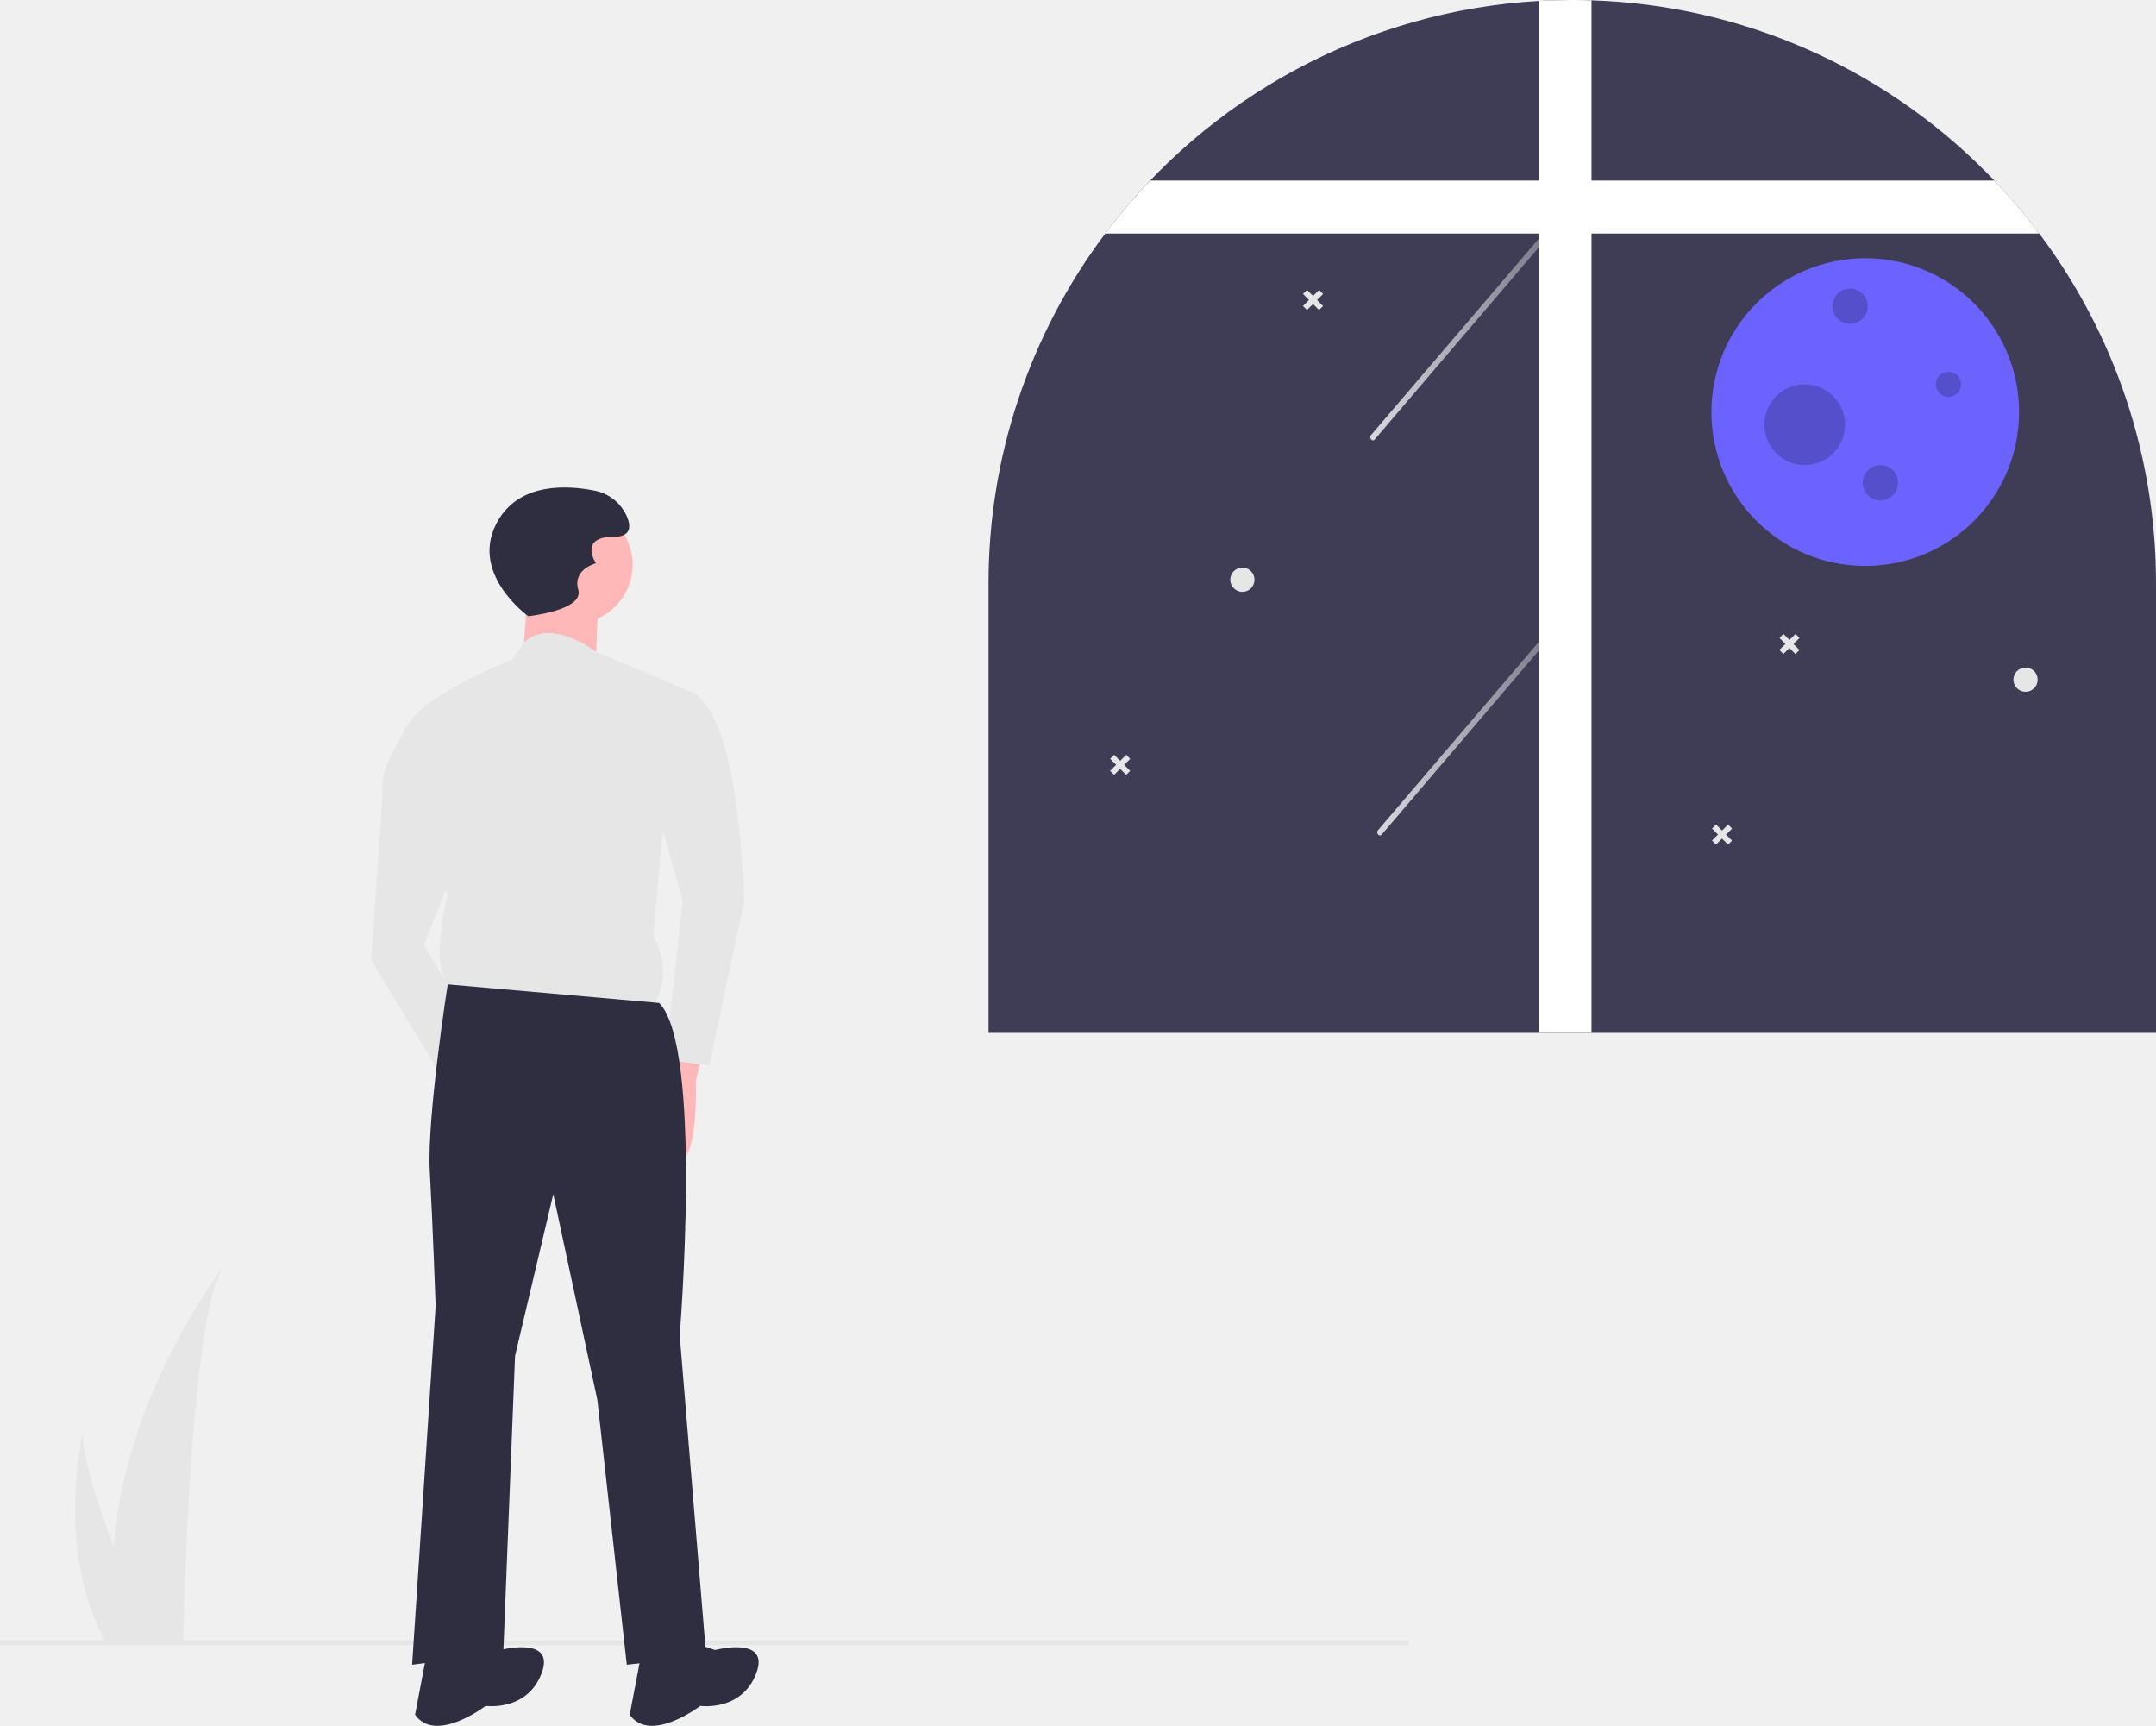
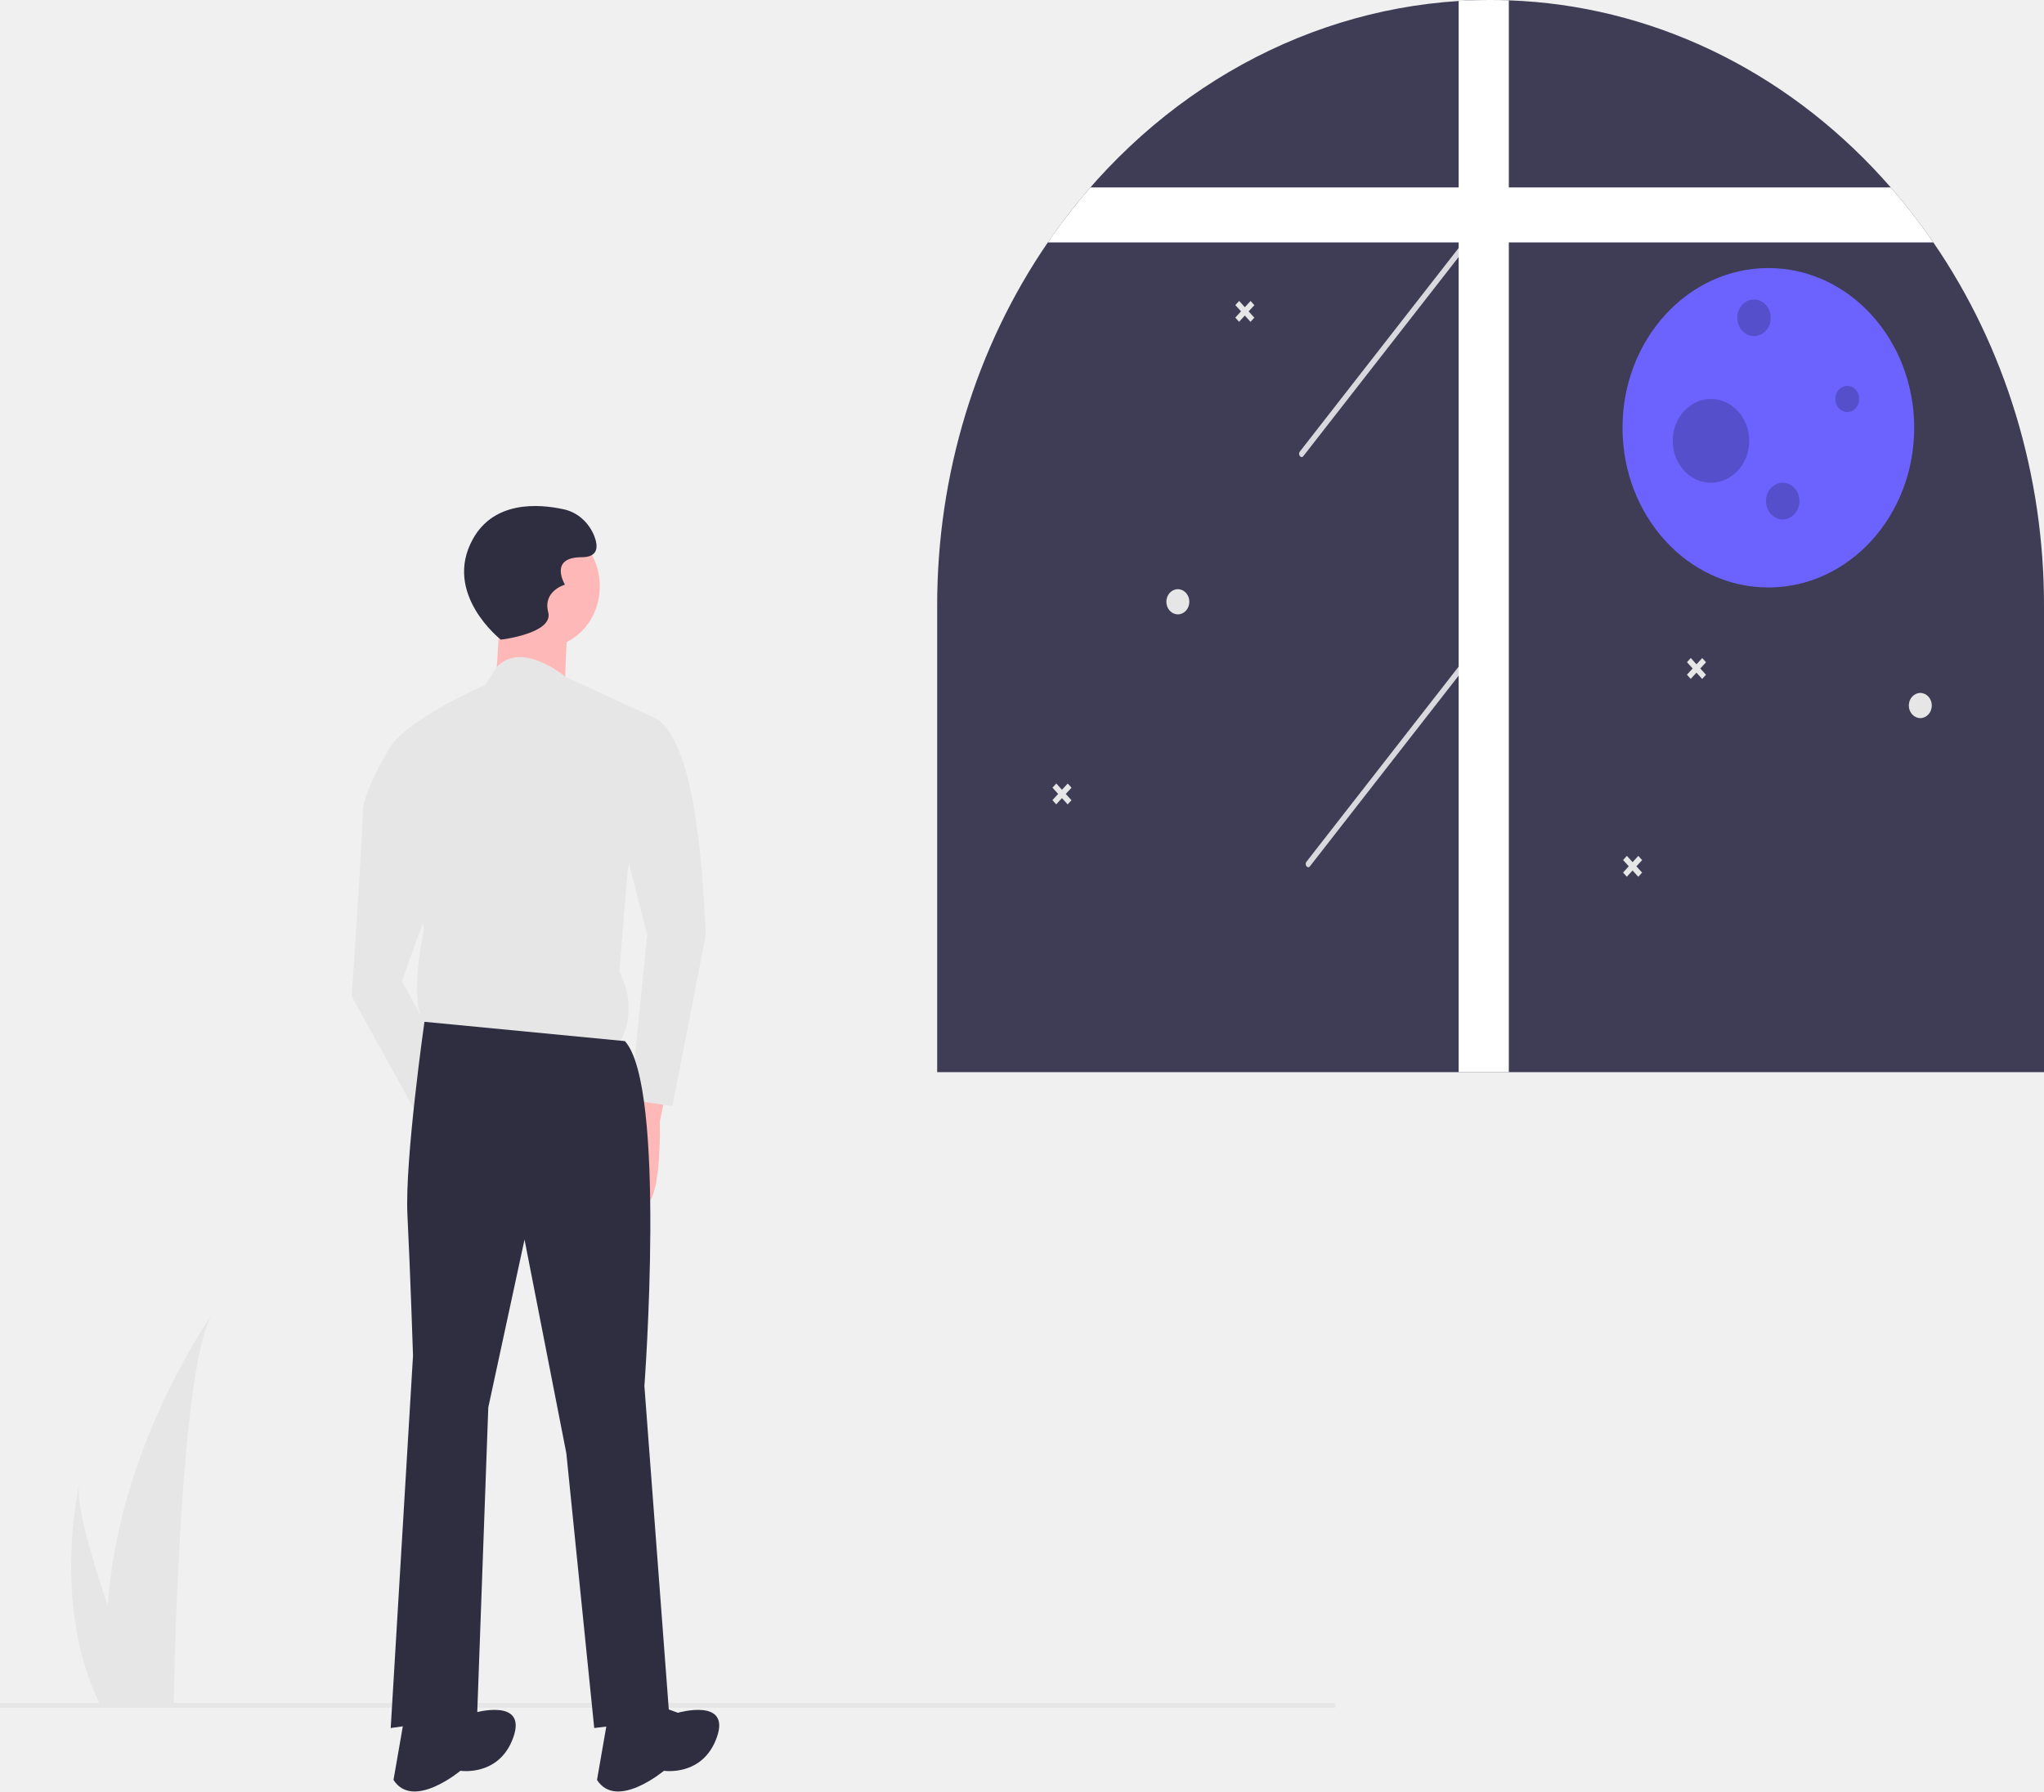
- <svg xmlns="http://www.w3.org/2000/svg" xmlns:xlink="http://www.w3.org/1999/xlink" id="b775a045-a0f7-423c-8ece-7103af0a8d2a" data-name="Layer 1" width="927.76" height="742.508" viewBox="0 0 927.76 742.508">
+ <svg xmlns="http://www.w3.org/2000/svg" width="324" height="284" viewBox="0 0 324 284" fill="none">
+   <g clip-path="url(#clip0_1_158)">
+     <path d="M324 96.078V169.967H148.555V96.078C148.523 75.284 154.681 55.046 166.096 38.43C173.754 27.245 183.548 18.026 194.795 11.416C206.042 4.806 218.471 0.964 231.214 0.158C232.886 0.051 234.574 -0.001 236.277 0.001C237.245 0.001 238.212 0.016 239.169 0.055C261.427 0.827 282.577 10.872 298.304 28.141C298.779 28.661 299.243 29.185 299.711 29.713C302.115 32.47 304.368 35.381 306.458 38.43C317.872 55.047 324.03 75.284 324 96.078Z" fill="#3F3D56" />
+     <path d="M280.306 93.13C293.073 93.13 303.423 81.794 303.423 67.812C303.423 53.829 293.073 42.494 280.306 42.494C267.54 42.494 257.19 53.829 257.19 67.812C257.19 81.794 267.54 93.13 280.306 93.13Z" fill="#6C63FF" />
+     <path opacity="0.2" d="M278.033 53.285C279.498 53.285 280.685 51.984 280.685 50.38C280.685 48.775 279.498 47.474 278.033 47.474C276.568 47.474 275.38 48.775 275.38 50.38C275.38 51.984 276.568 53.285 278.033 53.285Z" fill="black" />
+     <path opacity="0.2" d="M282.58 82.338C284.045 82.338 285.233 81.038 285.233 79.433C285.233 77.829 284.045 76.528 282.58 76.528C281.115 76.528 279.928 77.829 279.928 79.433C279.928 81.038 281.115 82.338 282.58 82.338Z" fill="black" />
+     <path opacity="0.2" d="M292.812 65.322C293.858 65.322 294.707 64.392 294.707 63.246C294.707 62.1 293.858 61.171 292.812 61.171C291.766 61.171 290.917 62.1 290.917 63.246C290.917 64.392 291.766 65.322 292.812 65.322Z" fill="black" />
+     <path opacity="0.2" d="M271.212 76.528C274.56 76.528 277.275 73.555 277.275 69.887C277.275 66.219 274.56 63.246 271.212 63.246C267.863 63.246 265.148 66.219 265.148 69.887C265.148 73.555 267.863 76.528 271.212 76.528Z" fill="black" />
+     <path opacity="0.8" d="M207.639 137.336L219.153 122.573L230.668 107.809L237.168 99.475C237.527 99.014 236.972 98.295 236.613 98.756L225.098 113.519L213.584 128.283L207.084 136.617C206.724 137.078 207.279 137.797 207.639 137.336V137.336Z" fill="white" />
+     <path opacity="0.8" d="M206.591 72.314L218.106 57.55L229.62 42.786L236.12 34.452C236.48 33.991 235.925 33.272 235.565 33.733L224.051 48.496L212.536 63.26L206.036 71.594C205.677 72.055 206.232 72.775 206.591 72.313V72.314Z" fill="white" />
+     <path d="M239.17 0.055V169.966H231.212V0.158C232.887 0.052 234.575 -0.001 236.276 1.00409e-06C237.246 1.00409e-06 238.212 0.016 239.17 0.055Z" fill="white" />
+     <path d="M306.458 38.431H166.095C168.184 35.382 170.437 32.471 172.841 29.714H299.711C302.115 32.471 304.368 35.382 306.458 38.431V38.431Z" fill="white" />
+     <path d="M304.394 113.84C305.4 113.84 306.215 112.947 306.215 111.845C306.215 110.743 305.4 109.85 304.394 109.85C303.388 109.85 302.573 110.743 302.573 111.845C302.573 112.947 303.388 113.84 304.394 113.84Z" fill="#E6E6E6" />
+     <path d="M186.704 97.393C187.71 97.393 188.525 96.5 188.525 95.398C188.525 94.296 187.71 93.403 186.704 93.403C185.698 93.403 184.883 94.296 184.883 95.398C184.883 96.5 185.698 97.393 186.704 97.393Z" fill="#E6E6E6" />
+     <path d="M269.825 104.322L268.916 105.311L268.013 104.315L267.407 104.974L268.309 105.97L267.4 106.959L268.002 107.622L268.911 106.634L269.814 107.629L270.42 106.97L269.517 105.974L270.426 104.986L269.825 104.322Z" fill="#E6E6E6" />
+     <path d="M169.247 124.211L168.338 125.2L167.435 124.204L166.829 124.863L167.732 125.859L166.823 126.848L167.424 127.512L168.334 126.523L169.236 127.519L169.843 126.859L168.94 125.864L169.849 124.875L169.247 124.211Z" fill="#E6E6E6" />
+     <path d="M259.697 135.685L258.788 136.675L257.885 135.679L257.279 136.338L258.182 137.334L257.273 138.323L257.874 138.986L258.784 137.998L259.687 138.993L260.293 138.334L259.39 137.338L260.299 136.349L259.697 135.685Z" fill="#E6E6E6" />
+     <path d="M198.233 47.713L197.324 48.703L196.421 47.706L195.815 48.366L196.718 49.361L195.809 50.351L196.41 51.014L197.32 50.026L198.222 51.021L198.829 50.362L197.926 49.366L198.835 48.377L198.233 47.713Z" fill="#E6E6E6" />
+     <path d="M211.666 269.961H0V270.726H211.666V269.961Z" fill="#E6E6E6" />
+     <path d="M33.674 208.289C29.047 215.453 27.824 256.226 27.552 269.296C27.545 269.59 27.538 269.869 27.535 270.133H15.822C15.678 269.854 15.546 269.579 15.42 269.296C8.477 254.287 12.329 236.291 12.532 235.38C12.004 238.241 14.39 246.534 17.086 254.566C18.73 229.869 32.794 209.536 33.674 208.289Z" fill="#E6E6E6" />
+     <path d="M105.902 171.58L104.576 177.872C104.576 177.872 105.018 192.391 101.483 190.939C97.948 189.487 98.831 176.904 98.831 176.904L101.925 170.612L105.902 171.58Z" fill="#FFB8B8" />
+     <path d="M86.237 102.612C91.118 102.612 95.075 98.278 95.075 92.932C95.075 87.586 91.118 83.253 86.237 83.253C81.356 83.253 77.399 87.586 77.399 92.932C77.399 98.278 81.356 102.612 86.237 102.612Z" fill="#FFB8B8" />
+     <path d="M79.388 95.594L78.504 109.63L89.552 111.082C89.552 111.082 89.552 99.466 90.435 98.014C91.319 96.562 79.388 95.594 79.388 95.594Z" fill="#FFB8B8" />
+     <path d="M103.888 113.872L89.572 107.249C89.572 107.249 82.732 101.479 78.726 105.754L76.927 108.574C76.927 108.574 61.025 115.365 61.029 120.689L67.237 147.302C67.237 147.302 63.713 162.309 69.017 163.272L97.743 166.149C97.743 166.149 101.716 160.821 98.175 154.049L99.488 138.076L103.888 113.872Z" fill="#E6E6E6" />
+     <path d="M94.166 114.366L103.888 113.872C103.888 113.872 106.982 114.837 109.199 124.031C111.415 133.225 111.869 148.228 111.869 148.228L106.588 175.336L99.959 174.374L102.589 148.237L98.156 130.817L94.166 114.366Z" fill="#E6E6E6" />
+     <path d="M66.329 117.296L61.537 118.936C61.537 118.936 57.498 125.532 57.5 128.92C57.503 132.308 55.756 157.961 55.756 157.961L67.262 178.761L70.789 168.594L63.708 155.534L69.44 139.557L66.329 117.296Z" fill="#E6E6E6" />
+     <path d="M99.052 165.046L67.281 161.984C67.281 161.984 64.142 183.921 64.584 192.633C65.026 201.345 65.468 214.896 65.468 214.896L61.933 273.942L75.632 272.006L77.399 223.124L83.144 196.505L89.772 230.384L94.192 273.942L106.123 272.49L102.146 219.736C102.146 219.736 105.681 172.306 99.052 165.046Z" fill="#2F2E41" />
+     <path d="M103.471 270.071L107.448 271.522C107.448 271.522 115.845 269.103 113.635 275.394C111.426 281.686 105.239 280.718 105.239 280.718C105.239 280.718 97.727 287.01 94.633 282.17L96.401 272.006L103.471 270.071Z" fill="#2F2E41" />
+     <path d="M71.213 270.071L75.19 271.522C75.19 271.522 83.586 269.103 81.376 275.394C79.167 281.686 72.98 280.718 72.98 280.718C72.98 280.718 65.468 287.01 62.375 282.17L64.142 272.006L71.213 270.071Z" fill="#2F2E41" />
+     <path d="M79.388 101.402C79.388 101.402 70.108 94.142 74.969 85.431C78.341 79.387 85.329 79.865 89.293 80.725C90.361 80.941 91.364 81.438 92.218 82.174C93.071 82.909 93.749 83.861 94.192 84.947C94.854 86.641 94.854 88.335 92.203 88.335C86.9 88.335 89.552 92.69 89.552 92.69C89.552 92.69 86.016 93.658 86.9 97.046C87.784 100.434 79.388 101.402 79.388 101.402Z" fill="#2F2E41" />
+   </g>
  <defs>
-     <linearGradient id="e4fa8566-8067-4800-bb45-fde9d0ef8fed" x1="728.763" y1="387.373" x2="815.573" y2="387.373" gradientUnits="userSpaceOnUse">
-       <stop offset="0" stop-color="#fff" />
-       <stop offset="1" stop-color="#fff" stop-opacity="0.3" />
+     <linearGradient id="paint0_linear_1_158" x1="206.968" y1="118.046" x2="237.284" y2="118.046" gradientUnits="userSpaceOnUse">
+       <stop stop-color="white" />
+       <stop offset="1" stop-color="white" stop-opacity="0.3" />
    </linearGradient>
-     <linearGradient id="aec9065a-fb64-4d23-a52d-034f51d95de1" x1="725.763" y1="217.373" x2="812.573" y2="217.373" xlink:href="#e4fa8566-8067-4800-bb45-fde9d0ef8fed" />
+     <linearGradient id="paint1_linear_1_158" x1="22208.5" y1="8484.45" x2="24840.3" y2="8484.45" gradientUnits="userSpaceOnUse">
+       <stop stop-color="white" />
+       <stop offset="1" stop-color="white" stop-opacity="0.3" />
+     </linearGradient>
+     <clipPath id="clip0_1_158">
+       <rect width="324" height="284" fill="white" />
+     </clipPath>
  </defs>
-   <path d="M1063.88,329.939V523.119h-502.38V329.939a249.991,249.991,0,0,1,50.23-150.72,251.155,251.155,0,0,1,186.46-100.06q7.185-.42,14.5-.41c2.77,0,5.54.04,8.28.14a250.354,250.354,0,0,1,169.33,73.43c1.36,1.36,2.69,2.73,4.03,4.11a253.05,253.05,0,0,1,19.32,22.79A250.055,250.055,0,0,1,1063.88,329.939Z" transform="translate(-136.1201 -78.74589)" fill="#3f3d56" />
-   <circle cx="802.645" cy="177.292" r="66.193" fill="#6c63ff" />
-   <circle cx="796.134" cy="131.716" r="7.596" opacity="0.2" />
-   <circle cx="809.156" cy="207.675" r="7.596" opacity="0.2" />
-   <circle cx="838.454" cy="165.355" r="5.426" opacity="0.2" />
-   <circle cx="776.602" cy="182.717" r="17.362" opacity="0.2" />
-   <path d="M730.686,437.807l32.971-38.599,32.971-38.599,18.612-21.79c1.03-1.206-.559-3.086-1.589-1.881L780.679,375.538l-32.971,38.599L729.096,435.926c-1.03,1.206.559,3.086,1.589,1.881Z" transform="translate(-136.1201 -78.74589)" opacity="0.8" fill="url(#e4fa8566-8067-4800-bb45-fde9d0ef8fed)" />
-   <path d="M727.686,267.807l32.971-38.599,32.971-38.599,18.612-21.79c1.03-1.206-.559-3.086-1.589-1.881L777.679,205.538l-32.971,38.599L726.096,265.926c-1.03,1.206.559,3.086,1.589,1.881Z" transform="translate(-136.1201 -78.74589)" opacity="0.8" fill="url(#aec9065a-fb64-4d23-a52d-034f51d95de1)" />
-   <path d="M820.973,78.891V523.117H798.185V79.16q7.194-.419,14.502-.414C815.463,78.746,818.229,78.787,820.973,78.891Z" transform="translate(-136.1201 -78.74589)" fill="#fff" />
-   <path d="M1013.648,179.221H611.725a251.945,251.945,0,0,1,19.318-22.788H994.33A251.945,251.945,0,0,1,1013.648,179.221Z" transform="translate(-136.1201 -78.74589)" fill="#fff" />
-   <circle cx="871.619" cy="292.415" r="5.215" fill="#e6e6e6" />
-   <circle cx="534.619" cy="249.415" r="5.215" fill="#e6e6e6" />
-   <polygon points="772.631 272.745 770.028 275.331 767.442 272.727 765.707 274.451 768.292 277.054 765.689 279.64 767.412 281.375 770.016 278.79 772.601 281.393 774.337 279.669 771.751 277.066 774.354 274.481 772.631 272.745" fill="#e6e6e6" />
-   <polygon points="484.631 324.745 482.028 327.331 479.442 324.727 477.707 326.451 480.292 329.054 477.689 331.64 479.412 333.375 482.016 330.79 484.601 333.393 486.337 331.669 483.751 329.066 486.354 326.481 484.631 324.745" fill="#e6e6e6" />
-   <polygon points="743.631 354.745 741.028 357.331 738.442 354.727 736.707 356.451 739.292 359.054 736.689 361.64 738.412 363.375 741.016 360.79 743.601 363.393 745.337 361.669 742.751 359.066 745.354 356.481 743.631 354.745" fill="#e6e6e6" />
-   <polygon points="567.631 124.745 565.028 127.331 562.442 124.727 560.707 126.451 563.292 129.054 560.689 131.64 562.412 133.375 565.016 130.79 567.601 133.393 569.337 131.669 566.751 129.066 569.354 126.481 567.631 124.745" fill="#e6e6e6" />
-   <rect y="705.803" width="606.096" height="2" fill="#e6e6e6" />
-   <path d="M232.544,623.31c-13.25,18.73-16.75,125.33-17.53,159.5-.02.77-.04,1.5-.05,2.19h-33.54c-.41-.73-.79-1.45-1.15-2.19-19.88-39.24-8.85-86.29-8.27-88.67-1.51,7.48,5.32,29.16,13.04,50.16C189.754,679.73,230.024,626.57,232.544,623.31Z" transform="translate(-136.1201 -78.74589)" fill="#e6e6e6" />
-   <path d="M439.365,527.335,435.569,543.785s1.265,37.961-8.858,34.165-7.592-36.695-7.592-36.695l8.858-16.45Z" transform="translate(-136.1201 -78.74589)" fill="#ffb8b8" />
-   <circle cx="246.937" cy="242.968" r="25.307" fill="#ffb8b8" />
-   <path d="M363.444,328.674l-2.531,36.695,31.634,3.796s0-30.369,2.531-34.165S363.444,328.674,363.444,328.674Z" transform="translate(-136.1201 -78.74589)" fill="#ffb8b8" />
-   <path d="M433.598,376.461l-40.991-17.317s-19.587-15.086-31.059-3.91l-5.149,7.375s-45.537,17.755-45.525,31.674l17.776,69.579s-10.089,39.235,5.098,41.752l82.255,7.52s11.376-13.929,1.238-31.635l3.76-41.76Z" transform="translate(-136.1201 -78.74589)" fill="#e6e6e6" />
-   <path d="M405.761,377.751l27.837-1.29s8.86,2.523,15.208,26.559,7.647,63.261,7.647,63.261l-15.122,70.873-18.983-2.514,7.532-68.336-12.693-45.542Z" transform="translate(-136.1201 -78.74589)" fill="#e6e6e6" />
-   <path d="M326.05,385.413,312.329,389.699s-11.567,17.247-11.56,26.104-4.995,75.926-4.995,75.926l32.947,54.382L338.821,519.53l-20.276-34.147,16.413-41.771Z" transform="translate(-136.1201 -78.74589)" fill="#e6e6e6" />
-   <path d="M419.752,510.253l-90.975-8.004s-8.988,57.353-7.723,80.13S323.585,640.585,323.585,640.585L313.462,794.959l39.226-5.061,5.061-127.801,16.45-69.595,18.98,88.575,12.654,113.882,34.165-3.796L428.61,653.239S438.733,529.233,419.752,510.253Z" transform="translate(-136.1201 -78.74589)" fill="#2f2e41" />
-   <path d="M432.406,784.836l11.388,3.796s24.042-6.327,17.715,10.123-24.042,13.919-24.042,13.919-21.511,16.45-30.369,3.796l5.061-26.573Z" transform="translate(-136.1201 -78.74589)" fill="#2f2e41" />
-   <path d="M340.035,784.836l11.388,3.796s24.042-6.327,17.715,10.123-24.042,13.919-24.042,13.919S323.585,829.124,314.727,816.47l5.061-26.573Z" transform="translate(-136.1201 -78.74589)" fill="#2f2e41" />
-   <path d="M363.444,343.858s-26.573-18.98-12.654-41.757c9.656-15.801,29.665-14.55,41.015-12.302a19.175,19.175,0,0,1,14.028,11.037c1.898,4.429,1.898,8.858-5.694,8.858-15.184,0-7.592,11.388-7.592,11.388s-10.123,2.531-7.592,11.388S363.444,343.858,363.444,343.858Z" transform="translate(-136.1201 -78.74589)" fill="#2f2e41" />
</svg>
